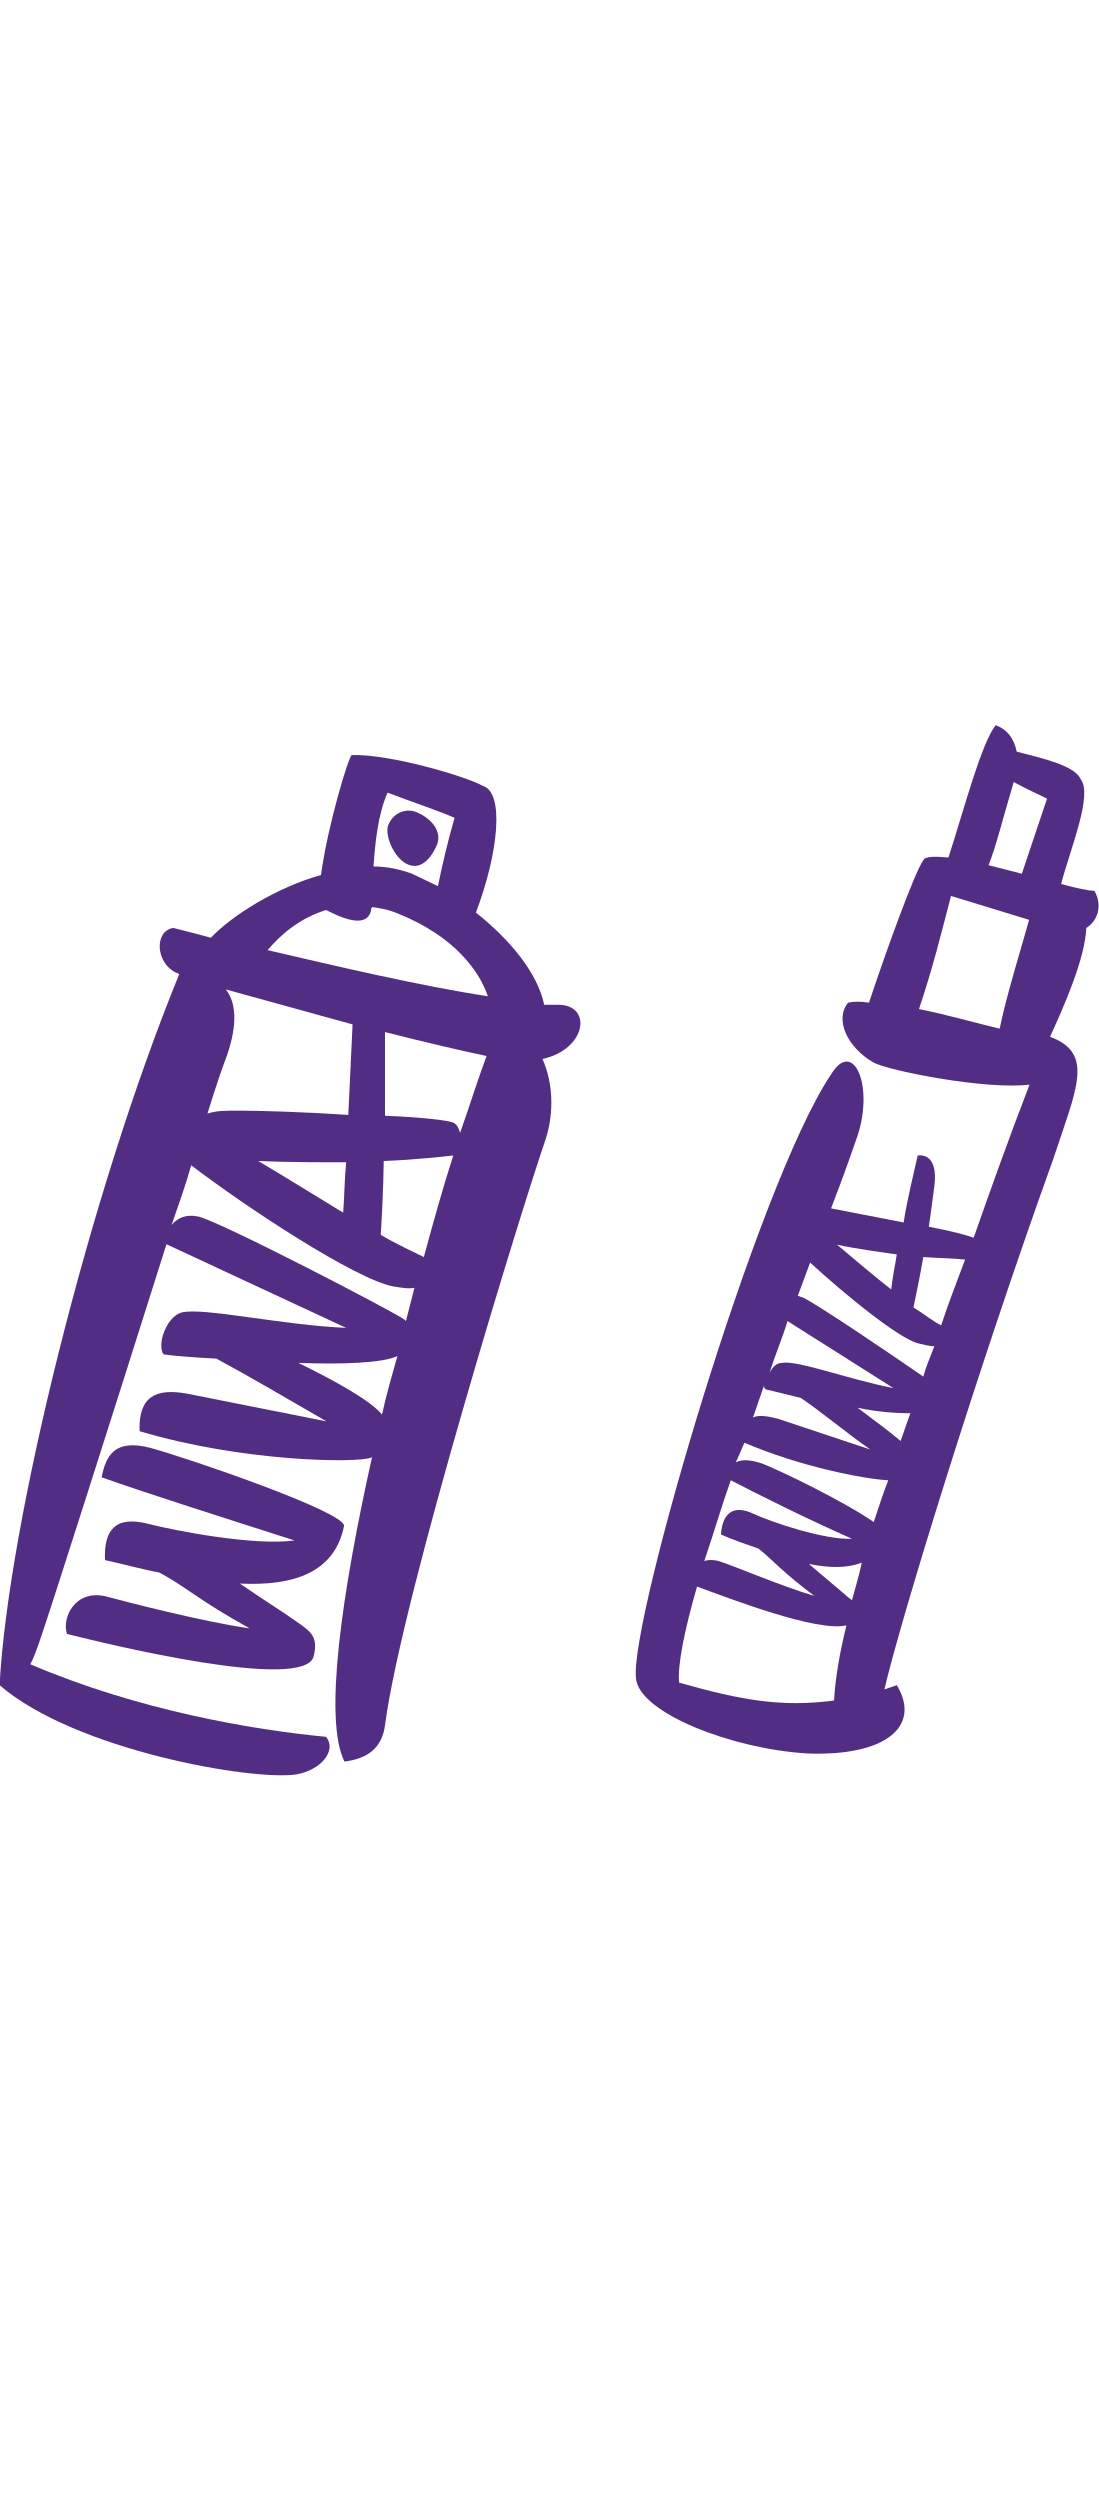
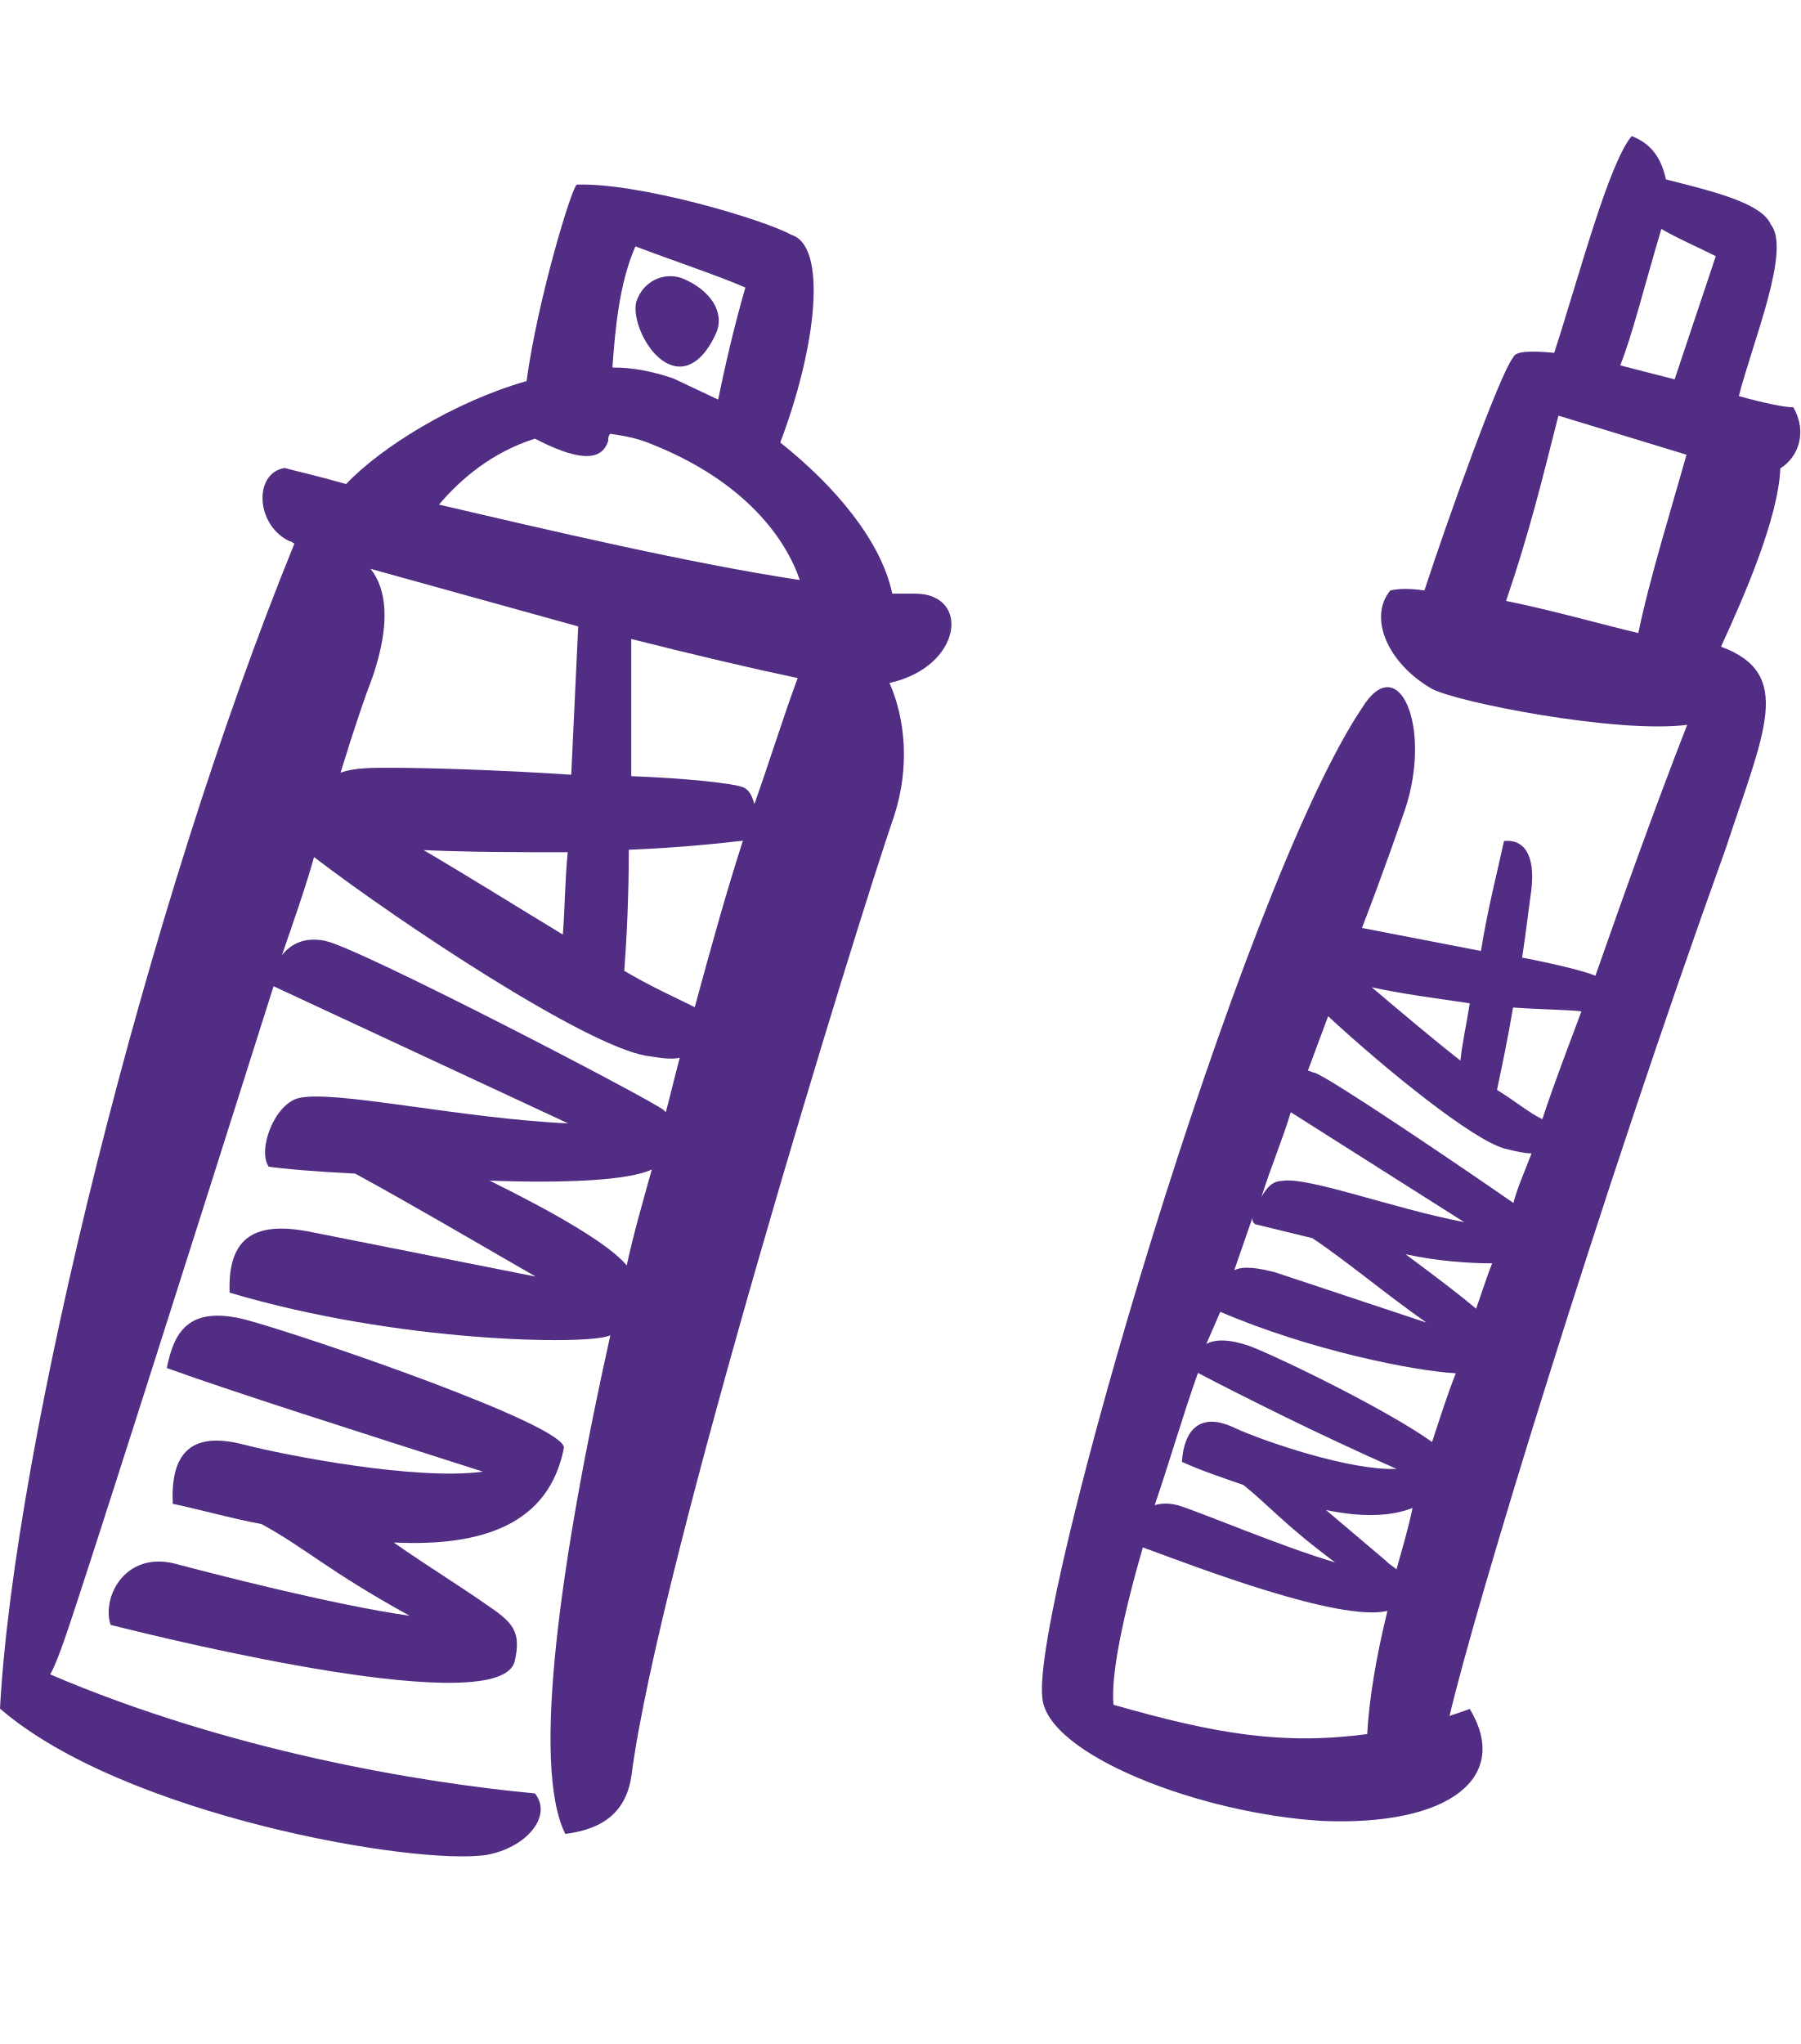
- <svg xmlns="http://www.w3.org/2000/svg" version="1.1" id="Layer_1" x="0px" y="0px" viewBox="0 0 257.4 585.7" enable-background="new 0 0 257.4 585.7" xml:space="preserve">
+ <svg xmlns="http://www.w3.org/2000/svg" version="1.1" id="Layer_1" x="0px" y="0px" viewBox="0 0 516 585.7" style="enable-background:new 0 0 516 585.7;" xml:space="preserve">
+   <style type="text/css">
+ 	.st0{fill:#522D84;}
+ </style>
  <g>
-     <path fill="#522D84" d="M127.1,248.1c2.3,5.2,2.9,12.1,0.7,18.9c-5.2,15-33.7,107.2-37.6,137.2c-0.7,5.2-3.9,7.8-9.5,8.5   c-4.9-9.8-0.7-39.2,6.5-71.5c0,0.3-0.3,0.3-0.3,0.3c-3.3,1.3-30.1,1-54.2-6.2c-0.3-8.2,3.9-10.1,11.1-8.8l32.7,6.5   c-8.5-4.9-18-10.5-25.8-14.7c-5.9-0.3-10.5-0.7-12.4-1c-1.6-2.3,0.7-8.8,4.2-9.8c4.9-1.3,23.2,2.9,38.6,3.6l-42.1-19.6   C26.8,330.1,11.1,379.5,9.1,385c-0.7,2-1.3,3.6-2,4.9c25.2,10.8,52.3,15.4,69.3,17c2.6,3.3-1.3,7.8-6.9,8.8   c-10.1,1.6-51.9-5.6-69.6-20.9c2-37.6,20.9-114.7,42.1-166.6c-0.3,0-0.3-0.3-0.7-0.3c-4.9-2.3-5.2-9.8-0.7-10.5   c1,0.3,4.2,1,8.8,2.3c4.9-5.2,15.4-11.8,25.8-14.7c1.6-11.8,6.5-27.8,7.2-28.1c8.8-0.3,26.5,4.9,30.7,7.2c5.2,1.6,3.6,16-1.6,29.7   c7.8,6.2,14.4,14,16,21.6h3.3C138.8,235.4,137.5,245.8,127.1,248.1z M56.2,371c5.2,3.6,10.5,6.9,13.1,8.8c3.9,2.6,5.2,3.9,4.2,8.2   c-2,8.5-48.7-2.9-57.8-5.2c-1.3-3.9,2-10.5,9.1-8.8c4.9,1.3,22.5,5.9,33.7,7.5c-11.8-6.5-15-9.8-21.2-13.1c-3.9-0.7-8.5-2-12.7-2.9   c-0.3-6.9,2.3-10.5,10.1-8.5c6.2,1.6,24.8,5.2,34.3,3.9C50.6,355,33,349.4,23.8,346.1c1-4.9,2.9-9.1,11.4-6.9   c8.5,2.3,45.7,15,45.4,18.3C78.4,368.4,68.9,371.6,56.2,371z M46.4,285c4.9,1,47,22.9,48.4,24.2l0.3,0.3c0.7-2.6,1.3-5.2,2-7.8   c-1.3,0.3-2.9,0-4.9-0.3c-8.8-1.6-34.6-18.6-47.4-28.4c-1.3,4.6-2.9,9.1-4.6,14C41.5,285.4,43.5,284.4,46.4,285z M52.9,231.8   c2.3,2.9,2.9,7.8,0.3,15.4c-1,2.6-2.6,7.2-4.6,13.7c2-0.7,4.2-0.7,7.2-0.7c4.9,0,15.4,0.3,25.8,1l1-21.2L52.9,231.8z M80.4,284.1   c0.3-3.9,0.3-7.8,0.7-11.8c-6.9,0-13.7,0-20.6-0.3C66.6,275.6,73.8,280.1,80.4,284.1z M62.7,222.6c15.4,3.6,36.3,8.5,51.6,10.8   c-2-5.9-7.8-14-20.9-19.3c-2.3-1-4.2-1.3-6.2-1.6c-0.3,0.3-0.3,0.7-0.3,1c-1,3.3-4.9,2.6-10.5-0.3C70.2,215.1,65.7,219,62.7,222.6z    M89.5,331.4c1-4.6,2.3-9.1,3.6-13.7c-3.3,1.6-12.7,2-23.2,1.6C78.7,323.6,86.9,328.2,89.5,331.4z M102.6,207.6   c1-4.9,2.3-10.5,3.9-16c-3.6-1.6-10.5-3.9-15.7-5.9c-2.3,5.2-2.9,11.8-3.3,17.3c3.3,0,6.2,0.7,8.8,1.6L102.6,207.6z M89.2,289.3   c3.9,2.3,7.5,3.9,10.1,5.2c2.3-8.5,4.6-16.7,6.9-23.8c-2.6,0.3-8.8,1-16.3,1.3C89.8,278.5,89.5,284.7,89.2,289.3z M107.8,265.4   c2.3-6.5,4.2-12.7,6.2-18c-6.2-1.3-14.7-3.3-23.8-5.6v19.6c7.8,0.3,14.4,1,16,1.6C107.2,263.5,107.5,264.5,107.8,265.4z    M102.3,198.1c-1.6,3.6-4.2,5.9-7.2,4.2c-2.9-1.6-4.9-6.5-4.2-8.8c1-2.9,3.9-4.2,6.5-3.3C101.6,191.9,103.6,195.2,102.3,198.1z" />
-     <path fill="#522D84" d="M254.5,217.4c-0.3,7.2-5.2,18.3-8.5,25.5c10.5,3.9,6.2,12.1,0.7,28.8c-18,50-35.9,108.5-39.5,124.1l2.9-1   c5.9,9.8-2.9,16.7-20.9,16c-17.6-1-39.5-9.5-40.2-17.6c-1.6-13.1,28.4-115.7,45.7-141.5c5.2-8.5,10.1,2.6,6.2,14.4   c-0.7,2-2.9,8.5-6.2,17l17,3.3c1-6.2,2.3-11.1,3.3-15.7c2.6-0.3,4.6,1.6,3.9,7.2c-0.3,2-0.7,5.6-1.3,9.5c5.2,1,9.1,2,10.5,2.6   c3.9-11.1,8.2-23.2,13.1-35.9c-10.1,1.3-33.3-3.3-36.6-5.2c-6.2-3.6-9.1-10.1-5.9-14c1.3-0.3,2.9-0.3,4.9,0   c3.3-10.1,10.8-31,12.7-33.3c0.3-1,2.6-1,5.9-0.7c3.6-11.1,7.8-27.1,11.1-31c2.6,1,4.2,2.9,4.9,6.2c6.2,1.6,13.7,3.3,15,6.5   c2.9,3.6-2.6,16.7-4.6,24.5c3.6,1,6.5,1.6,7.8,1.6C258.4,212.2,257.1,215.8,254.5,217.4z M195.4,398.4c0.3-5.2,1.3-11.1,2.9-17.6   c-6.9,1.6-27.1-6.2-35-9.1c-2.9,10.1-4.6,18.3-4.2,22.5C173.8,398.4,183.3,400,195.4,398.4z M199.6,360.5   c-11.1-4.9-22.2-10.5-28.4-13.7c-2.3,6.5-4.2,13.1-6.2,18.9c1-0.3,2-0.3,3.3,0c3.3,1,14.7,5.9,22.5,8.2c-7.5-5.6-9.5-8.2-13.1-11.1   c-2.9-1-5.9-2-8.8-3.3c0.3-4.6,2.6-7.2,7.5-4.9C180.7,356.6,193.1,360.8,199.6,360.5z M208.1,346.8c-5.9-0.3-20.9-3.3-33.7-8.8   l-2,4.6c1.3-0.7,3.3-0.7,6.2,0.3c4.2,1.6,19.6,9.1,26.1,13.7C205.8,353.3,206.8,350.1,208.1,346.8z M179,324.6l-2.6,7.5   c1.3-0.7,3.6-0.3,5.9,0.3l21.6,7.2c-5.6-3.9-11.4-8.8-16.3-12.1l-8.2-2C179,325.2,179,324.9,179,324.6z M180.3,321.6   c0.7-1.3,1.6-2.3,2.9-2.3c3.6-0.7,15.7,3.9,26.1,5.9l-24.8-15.7C183.3,313.5,181.6,317.4,180.3,321.6z M218.9,315.4   c-1,0-2.3-0.3-3.9-0.7c-4.6-1.3-16.7-11.1-25.2-18.9l-2.9,7.8c0.3,0,0.7,0.3,1,0.3c2.6,1,20.9,13.4,28.4,18.6   C216.9,320.3,217.9,318,218.9,315.4z M201.9,366.1c-3.3,1.3-7.5,1.3-12.4,0.3l8.5,7.2c0.7,0.7,1.3,1,1.6,1.3   C200.3,372.3,201.3,369,201.9,366.1z M210.1,293.9c-4.6-0.7-9.5-1.3-14-2.3c3.9,3.3,8.5,7.2,12.7,10.5   C209.1,299.1,209.7,296.5,210.1,293.9z M213.3,331.1c-3.3,0-7.8-0.3-12.4-1.3c3.9,2.9,7.5,5.6,10.1,7.8   C211.7,335.7,212.4,333.4,213.3,331.1z M216.3,294.5c-0.7,4.2-1.6,8.5-2.3,11.8c2.6,1.6,4.6,3.3,6.5,4.2c1.6-4.9,3.6-10.1,5.6-15.4   C223.8,294.8,220.5,294.8,216.3,294.5z M215.3,236.4c6.5,1.3,13.4,3.3,18.9,4.6c1.6-7.8,4.9-18.3,6.9-25.5l-18.3-5.6   C220.5,218.7,218.6,226.6,215.3,236.4z M231.6,202.7l7.8,2l5.9-17.6c-2.6-1.3-5.6-2.6-7.8-3.9C234.9,191.9,233.3,198.5,231.6,202.7   z" />
+     <path class="st0" d="M254.9,195.7c4.6,10.4,5.8,24.2,1.4,37.9c-10.4,30.1-67.5,214.8-75.3,274.9c-1.4,10.4-7.8,15.6-19,17   c-9.8-19.6-1.4-78.6,13-143.3c0,0.6-0.6,0.6-0.6,0.6c-6.6,2.6-60.3,2-108.6-12.4c-0.6-16.4,7.8-20.2,22.2-17.6l65.5,13   c-17-9.8-36.1-21-51.7-29.5c-11.8-0.6-21-1.4-24.8-2c-3.2-4.6,1.4-17.6,8.4-19.6c9.8-2.6,46.5,5.8,77.4,7.2l-84.4-39.3   C53.9,360,22.4,459,18.4,470c-1.4,4-2.6,7.2-4,9.8c50.5,21.6,104.8,30.9,138.9,34.1c5.2,6.6-2.6,15.6-13.8,17.6   c-20.2,3.2-104-11.2-139.5-41.9c4-75.3,41.9-229.8,84.4-333.9c-0.6,0-0.6-0.6-1.4-0.6c-9.8-4.6-10.4-19.6-1.4-21   c2,0.6,8.4,2,17.6,4.6c9.8-10.4,30.9-23.6,51.7-29.5c3.2-23.6,13-55.7,14.4-56.3c17.6-0.6,53.1,9.8,61.5,14.4   c10.4,3.2,7.2,32.1-3.2,59.5c15.6,12.4,28.9,28.1,32.1,43.3h6.6C278.3,170.2,275.7,191.1,254.9,195.7z M112.8,442   c10.4,7.2,21,13.8,26.3,17.6c7.8,5.2,10.4,7.8,8.4,16.4c-4,17-97.6-5.8-115.8-10.4c-2.6-7.8,4-21,18.2-17.6   c9.8,2.6,45.1,11.8,67.5,15c-23.6-13-30.1-19.6-42.5-26.3c-7.8-1.4-17-4-25.4-5.8c-0.6-13.8,4.6-21,20.2-17   c12.4,3.2,49.7,10.4,68.7,7.8c-36.9-11.8-72.1-23-90.6-29.7c2-9.8,5.8-18.2,22.8-13.8c17,4.6,91.6,30.1,91,36.7   C157.3,436.8,138.3,443.2,112.8,442z M93.2,269.6c9.8,2,94.2,45.9,97,48.5l0.6,0.6c1.4-5.2,2.6-10.4,4-15.6c-2.6,0.6-5.8,0-9.8-0.6   c-17.6-3.2-69.3-37.3-95-56.9c-2.6,9.2-5.8,18.2-9.2,28.1C83.4,270.4,87.4,268.4,93.2,269.6z M106.2,163c4.6,5.8,5.8,15.6,0.6,30.9   c-2,5.2-5.2,14.4-9.2,27.5c4-1.4,8.4-1.4,14.4-1.4c9.8,0,30.9,0.6,51.7,2l2-42.5L106.2,163z M161.3,267.8   c0.6-7.8,0.6-15.6,1.4-23.6c-13.8,0-27.5,0-41.3-0.6C133.7,250.8,148.1,259.8,161.3,267.8z M125.8,144.6   c30.9,7.2,72.7,17,103.4,21.6c-4-11.8-15.6-28.1-41.9-38.7c-4.6-2-8.4-2.6-12.4-3.2c-0.6,0.6-0.6,1.4-0.6,2c-2,6.6-9.8,5.2-21-0.6   C140.9,129.6,131.9,137.4,125.8,144.6z M179.6,362.6c2-9.2,4.6-18.2,7.2-27.5c-6.6,3.2-25.4,4-46.5,3.2   C157.9,347,174.3,356.2,179.6,362.6z M205.8,114.5c2-9.8,4.6-21,7.8-32.1c-7.2-3.2-21-7.8-31.5-11.8c-4.6,10.4-5.8,23.6-6.6,34.7   c6.6,0,12.4,1.4,17.6,3.2L205.8,114.5z M178.9,278.2c7.8,4.6,15,7.8,20.2,10.4c4.6-17,9.2-33.5,13.8-47.7c-5.2,0.6-17.6,2-32.7,2.6   C180.2,256.6,179.6,269,178.9,278.2z M216.2,230.4c4.6-13,8.4-25.4,12.4-36.1c-12.4-2.6-29.5-6.6-47.7-11.2v39.3   c15.6,0.6,28.9,2,32.1,3.2C215,226.5,215.6,228.5,216.2,230.4z M205.2,95.5c-3.2,7.2-8.4,11.8-14.4,8.4c-5.8-3.2-9.8-13-8.4-17.6   c2-5.8,7.8-8.4,13-6.6C203.8,83.1,207.8,89.7,205.2,95.5z" />
+     <path class="st0" d="M510.2,134.2c-0.6,14.4-10.4,36.7-17,51.1c21,7.8,12.4,24.2,1.4,57.7c-36.1,100.2-71.9,217.4-79.2,248.7l5.8-2   c11.8,19.6-5.8,33.5-41.9,32.1c-35.3-2-79.2-19-80.6-35.3c-3.2-26.3,56.9-231.9,91.6-283.6c10.4-17,20.2,5.2,12.4,28.9   c-1.4,4-5.8,17-12.4,34.1l34.1,6.6c2-12.4,4.6-22.2,6.6-31.5c5.2-0.6,9.2,3.2,7.8,14.4c-0.6,4-1.4,11.2-2.6,19   c10.4,2,18.2,4,21,5.2c7.8-22.2,16.4-46.5,26.3-71.9c-20.2,2.6-66.7-6.6-73.3-10.4c-12.4-7.2-18.2-20.2-11.8-28.1   c2.6-0.6,5.8-0.6,9.8,0c6.6-20.2,21.6-62.1,25.4-66.7c0.6-2,5.2-2,11.8-1.4c7.2-22.2,15.6-54.3,22.2-62.1c5.2,2,8.4,5.8,9.8,12.4   c12.4,3.2,27.5,6.6,30.1,13c5.8,7.2-5.2,33.5-9.2,49.1c7.2,2,13,3.2,15.6,3.2C518,123.7,515.4,131,510.2,134.2z M391.8,496.9   c0.6-10.4,2.6-22.2,5.8-35.3c-13.8,3.2-54.3-12.4-70.1-18.2c-5.8,20.2-9.2,36.7-8.4,45.1C348.5,496.9,367.5,500.1,391.8,496.9z    M400.2,420.9c-22.2-9.8-44.5-21-56.9-27.5c-4.6,13-8.4,26.3-12.4,37.9c2-0.6,4-0.6,6.6,0c6.6,2,29.5,11.8,45.1,16.4   c-15-11.2-19-16.4-26.3-22.2c-5.8-2-11.8-4-17.6-6.6c0.6-9.2,5.2-14.4,15-9.8C362.3,413.1,387.2,421.5,400.2,420.9z M417.2,393.5   c-11.8-0.6-41.9-6.6-67.5-17.6l-4,9.2c2.6-1.4,6.6-1.4,12.4,0.6c8.4,3.2,39.3,18.2,52.3,27.5C412.6,406.5,414.6,400.1,417.2,393.5z    M358.9,349l-5.2,15c2.6-1.4,7.2-0.6,11.8,0.6l43.3,14.4c-11.2-7.8-22.8-17.6-32.7-24.2l-16.4-4C358.9,350.2,358.9,349.6,358.9,349   z M361.5,343c1.4-2.6,3.2-4.6,5.8-4.6c7.2-1.4,31.5,7.8,52.3,11.8l-49.7-31.5C367.5,326.7,364.1,334.6,361.5,343z M438.9,330.5   c-2,0-4.6-0.6-7.8-1.4c-9.2-2.6-33.5-22.2-50.5-37.9l-5.8,15.6c0.6,0,1.4,0.6,2,0.6c5.2,2,41.9,26.9,56.9,37.3   C434.8,340.4,436.9,335.8,438.9,330.5z M404.8,432.1c-6.6,2.6-15,2.6-24.8,0.6l17,14.4c1.4,1.4,2.6,2,3.2,2.6   C401.6,444.6,403.6,438,404.8,432.1z M421.2,287.5c-9.2-1.4-19-2.6-28.1-4.6c7.8,6.6,17,14.4,25.4,21   C419.2,297.9,420.4,292.7,421.2,287.5z M427.6,362c-6.6,0-15.6-0.6-24.8-2.6c7.8,5.8,15,11.2,20.2,15.6   C424.4,371.2,425.8,366.6,427.6,362z M433.6,288.7c-1.4,8.4-3.2,17-4.6,23.6c5.2,3.2,9.2,6.6,13,8.4c3.2-9.8,7.2-20.2,11.2-30.9   C448.7,289.3,442.1,289.3,433.6,288.7z M431.6,172.2c13,2.6,26.9,6.6,37.9,9.2c3.2-15.6,9.8-36.7,13.8-51.1l-36.7-11.2   C442.1,136.8,438.3,152.6,431.6,172.2z M464.3,104.7l15.6,4l11.8-35.3c-5.2-2.6-11.2-5.2-15.6-7.8   C470.9,83.1,467.7,96.3,464.3,104.7z" />
  </g>
</svg>
